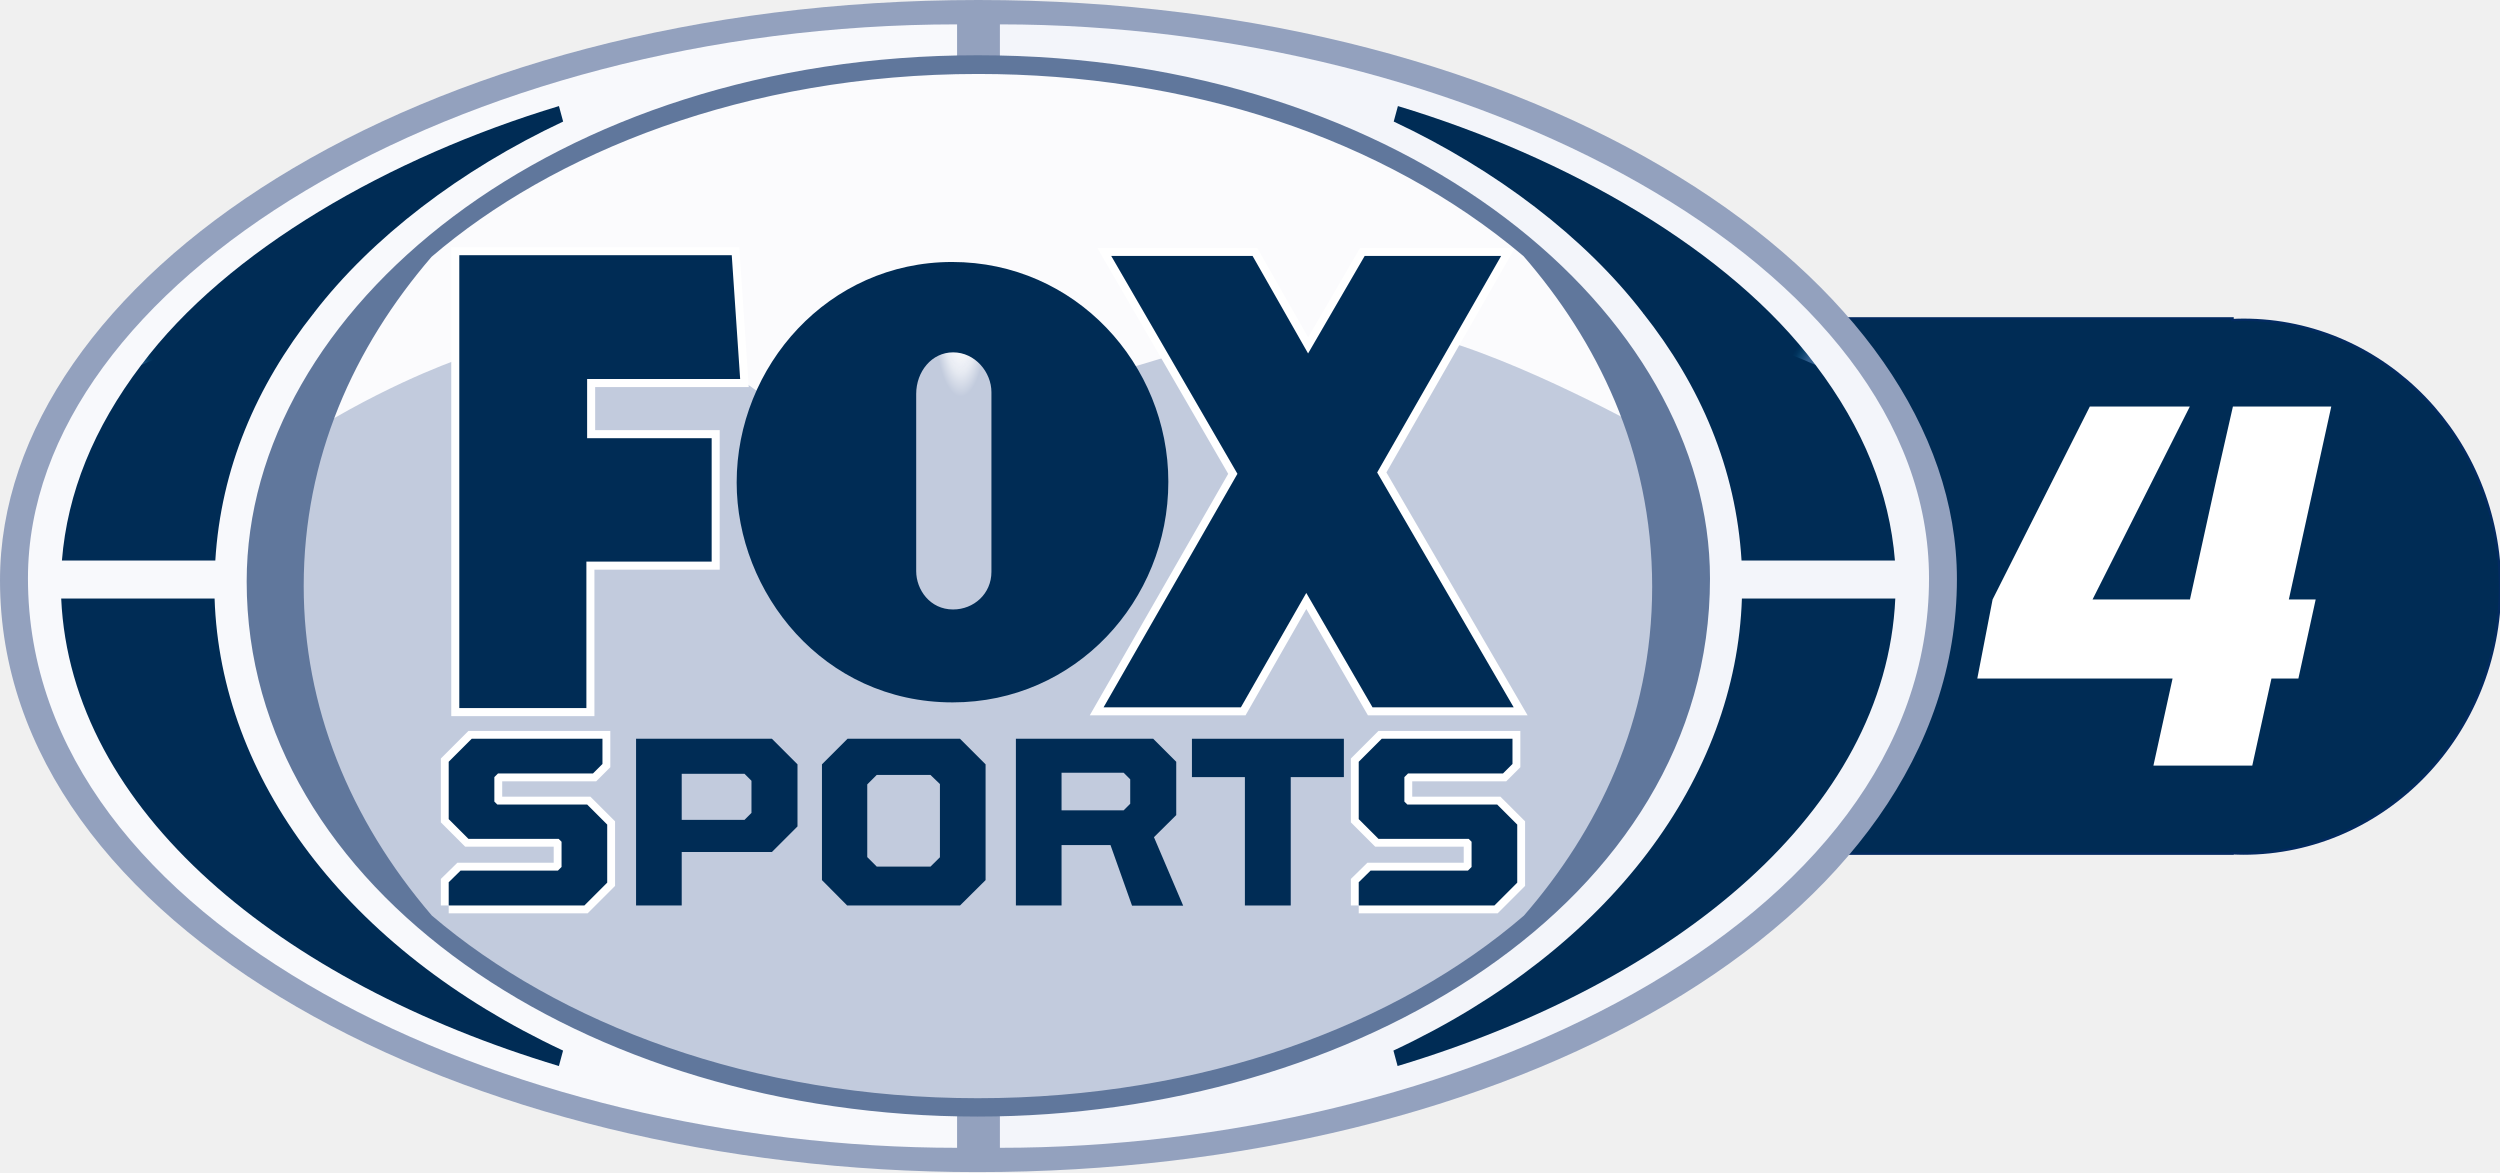
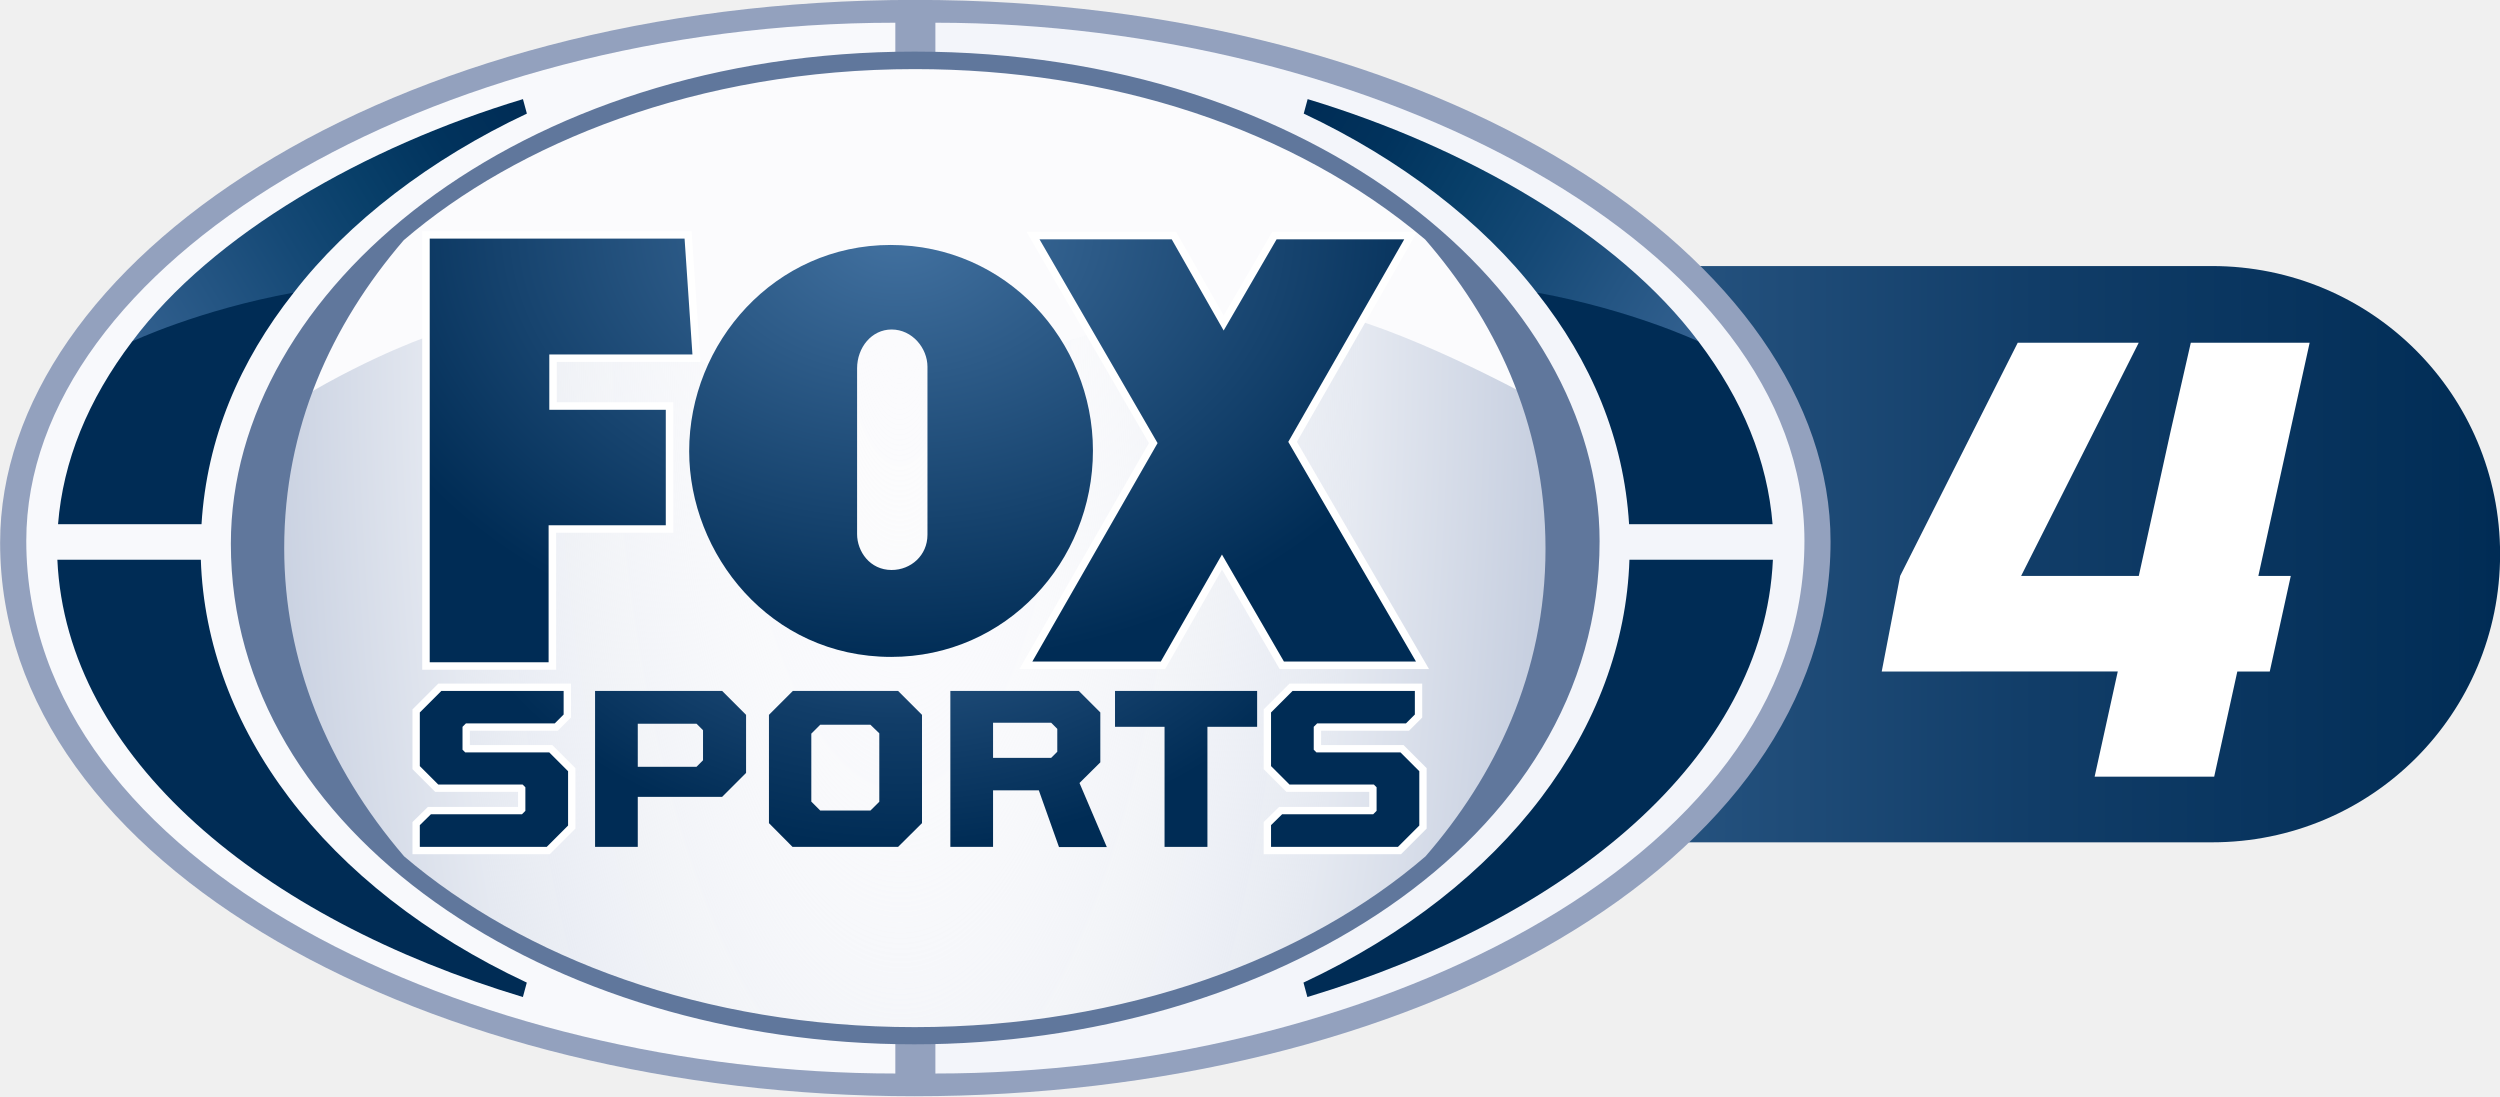
- <svg xmlns="http://www.w3.org/2000/svg" version="1.1" id="svg9180" x="0px" y="0px" width="1276.243px" height="598.352px" viewBox="0 0 1276.243 598.352" enable-background="new 0 0 1276.243 598.352" xml:space="preserve">
-   <path id="path3118" fill="#002C55" stroke="#032A61" stroke-width="1.218" d="M605.492,162.531v0.844  c-1.579-0.059-3.156-0.125-4.75-0.125c-72.386,0-131.094,61.006-131.094,136.25s58.708,136.25,131.094,136.25  c1.596,0,3.17-0.066,4.75-0.125v0.188h258.469h17.25h258.5v-0.219c1.82,0.078,3.632,0.156,5.47,0.156  c72.387,0,131.063-61.007,131.063-136.25s-58.677-136.25-131.063-136.25c-1.838,0-3.648,0.079-5.47,0.156v-0.875h-258.5h-17.25  H605.492z" />
-   <g id="layer1" transform="translate(2019.544,-1694.487)">
-     <g id="g10283" transform="matrix(0.1864481,0,0,0.1864481,-1643.004,1865.343)">
-       <path id="path10049" fill="#93A1BE" d="M656.136,2292.842c-1404.359,0-2675.679-668.218-2675.679-1620.103    c0-817.87,1126.953-1589.116,2678.675-1589.116c1543.708,0,2679.382,762.876,2679.382,1585.704    C3338.514,1613.96,2104.45,2292.842,656.136,2292.842L656.136,2292.842z" />
-       <path id="path10043" fill="#F3F5FA" d="M718.203,2226.333c1230.822,0,2543.935-604.8,2543.935-1559.131    c0-863.365-1268.016-1516.844-2543.935-1516.844V498.3v1638.636V2226.333z" />
-       <path id="path10041" fill="#F8F9FC" d="M600.941,2226.333c-1230.822,0-2543.935-604.8-2543.935-1559.131    c0-808.73,1178.728-1516.844,2543.935-1516.844V498.3v1638.636V2226.333z" />
-       <path id="path10137" fill="#FBFBFD" d="M2611.88,688.565c0,792.64-874.647,1435.204-1953.581,1435.204    s-1953.581-642.564-1953.581-1435.204S-420.635-746.638,658.299-746.638S2611.88-104.075,2611.88,688.565z" />
-       <radialGradient id="path10271_1_" cx="29432.969" cy="111066.492" r="1935.011" gradientTransform="matrix(2.050929e-004 0.1 -0.0355 8.044064e-005 4547.683 -2976.258)" gradientUnits="userSpaceOnUse">
-         <stop offset="0" style="stop-color:#FFFFFF;stop-opacity:0" />
-         <stop offset="0.682" style="stop-color:#E5E9F1" />
-         <stop offset="1" style="stop-color:#C2CBDD" />
-       </radialGradient>
-       <path id="path10271" fill="url(#path10271_1_)" d="M653.947,2111.491l-373.146-20.731l-416.493-88.57l-393.871-169.608    l-314.724-207.309l-254.417-339.221L-1294.7,620.797l147.939-367.492c227.191-136.678,403.299-193.17,403.299-193.17    l622.849-29.211l233.686,165.842L437.22-25.611l290.222,15.077l282.685,120.612l226.149-67.844l418.379,56.536l226.144-97.998    c255.082,62.769,619.083,266.668,619.083,266.668l74.444,604.006l-128.151,410.836l-184.687,239.338L2095.64,1664.85    l-344.867,209.184l-373.151,156.419l-491.874,71.621L653.947,2111.491z" />
-       <path id="path10126" fill="#FFFFFF" stroke="#FFFFFF" stroke-width="43.8" d="M1377.999,1020.364h-376l366.572-639.431    l-345.569-596.571h387L1562,51.362l155-267.001h373.628l-339.467,592.91l373.842,643.093h-386.523l-181.424-313.268    L1377.999,1020.364z" />
-       <path id="path9243" fill="#FFFFFF" stroke="#FFFFFF" stroke-width="44" d="M-761.998,1022.365V-217.639H-16L6.999,121.362    h-419.002v162h341.002v338.001h-343.003v401.002H-761.998L-761.998,1022.365z" />
-       <radialGradient id="path9241_1_" cx="48668.426" cy="81690.945" r="1443.505" gradientTransform="matrix(-1.864481e-004 0.0308 -0.0412 -2.610273e-004 3982.954 -1726.857)" gradientUnits="userSpaceOnUse">
-         <stop offset="0" style="stop-color:#4372A1" />
-         <stop offset="1" style="stop-color:#002C55" />
-       </radialGradient>
-       <path id="path9241" fill="url(#path9241_1_)" d="M-761.998,1022.365V-217.639H-16L6.999,121.362h-419.002v162h341.002v338.001    h-343.003v401.002H-761.998L-761.998,1022.365z" />
-       <radialGradient id="path10013_1_" cx="48668.238" cy="81690.992" r="1443.498" gradientTransform="matrix(-1.864481e-004 0.0308 -0.0412 -2.610273e-004 3982.954 -1726.857)" gradientUnits="userSpaceOnUse">
-         <stop offset="0" style="stop-color:#4372A1" />
-         <stop offset="1" style="stop-color:#002C55" />
-       </radialGradient>
-       <path id="path10013" fill="url(#path10013_1_)" d="M587.312-199.063c-339.425,0-589.846,285.647-589.846,603.658    c0,300.229,235.451,602.188,591.407,602.188c335.56,0,590.501-277.536,590.501-603.969    C1179.374,81.259,925.292-199.063,587.312-199.063z M589.999,48.374C650.574,48.374,695,103.027,695,157.376v492    c0,60.145-48.386,103-105.001,103C526.555,752.376,489,698.03,489,647.375v-485C489,100.804,531.693,48.374,589.999,48.374z" />
-       <radialGradient id="path10017_1_" cx="48668.125" cy="81690.945" r="1443.508" gradientTransform="matrix(-1.864481e-004 0.0308 -0.0412 -2.610273e-004 3982.954 -1726.857)" gradientUnits="userSpaceOnUse">
-         <stop offset="0" style="stop-color:#4372A1" />
-         <stop offset="1" style="stop-color:#002C55" />
-       </radialGradient>
-       <path id="path10017" fill="url(#path10017_1_)" d="M1377.999,1020.364h-376l366.572-639.431l-345.569-596.571h387L1562,51.362    l155-267.001h373.628l-339.467,592.91l373.842,643.093h-386.523l-181.424-313.268L1377.999,1020.364z" />
-       <path id="path10045" fill="#002C55" d="M-1851.999,722.359h419.997c15.86,488.543,356.416,957.869,954.145,1237.783    l-11.423,42.279C-1253.233,1772.401-1825.616,1303.379-1851.999,722.359z" />
-       <path id="path10047" fill="#002C55" d="M3169.812,722.359H2749.81c-15.86,488.543-356.417,957.869-954.145,1237.783l11.429,42.279    C2571.042,1772.401,3143.425,1303.379,3169.812,722.359z" />
-       <linearGradient id="path10053_1_" gradientUnits="userSpaceOnUse" x1="-197736.625" y1="12060.787" x2="-196587.031" y2="11355.958" gradientTransform="matrix(0.0348 0 0 0.0348 5246.839 -323.2126)">
-         <stop offset="0" style="stop-color:#32608F" />
-         <stop offset="0.2" style="stop-color:#245583" />
-         <stop offset="0.4" style="stop-color:#154976" />
-         <stop offset="0.603" style="stop-color:#083F69" />
-         <stop offset="0.8" style="stop-color:#01335D" />
-         <stop offset="1" style="stop-color:#002C55" />
-       </linearGradient>
-       <path id="path10053" fill="url(#path10053_1_)" d="M-1489.999,152.361l-143-68.999    c235.226-314.753,680.621-569.445,1143.855-709.318l11.492,42.394c-281.763,132.386-523.458,317.67-682.349,523.924    L-1489.999,152.361z" />
-       <path id="path10051" fill="#002C55" d="M-1850.003,618.364h420.002c15.331-251.185,110.972-476.994,269.999-678.002    c-277.175,50.442-472.998,143-472.998,143C-1763.434,255.66-1835.17,433.593-1850.003,618.364z" />
-       <linearGradient id="path10063_1_" gradientUnits="userSpaceOnUse" x1="-66737.945" y1="11688.522" x2="-67874.242" y2="11002.534" gradientTransform="matrix(0.0348 0 0 0.0348 5246.839 -323.2126)">
-         <stop offset="0" style="stop-color:#32608F" />
-         <stop offset="0.2" style="stop-color:#245583" />
-         <stop offset="0.4" style="stop-color:#154976" />
-         <stop offset="0.603" style="stop-color:#083F69" />
-         <stop offset="0.8" style="stop-color:#01335D" />
-         <stop offset="1" style="stop-color:#002C55" />
-       </linearGradient>
-       <path id="path10063" fill="url(#path10063_1_)" d="M2808.823,152.361l143-68.999    c-235.226-314.753-680.626-569.445-1143.861-709.318l-11.492,42.394c281.763,132.386,523.463,317.67,682.349,523.924    L2808.823,152.361z" />
-       <path id="path10061" fill="#002C55" d="M3168.823,618.364H2748.82c-15.331-251.185-110.966-476.994-269.999-678.002    c277.175,50.442,473.003,143,473.003,143C3082.259,255.66,3153.994,433.593,3168.823,618.364z" />
-       <path id="path10128" fill="#FFFFFF" stroke="#FFFFFF" stroke-width="43" d="M-790.999,1562.861v-63.628l32.5-31.887h266.553    l9.946-9.983v-69.002l-7.998-7.993h-247l-54.001-54.006v-157.006l62.999-62.994h357.998v68.996l-26,26h-260l-9.999,10.004v67.001    l7.998,7.993h246l55.001,55.006v158.996l-62.502,62.502H-790.999L-790.999,1562.861z" />
-       <path id="path10130" fill="#FFFFFF" stroke="#FFFFFF" stroke-width="43" d="M1700.658,1562.861v-63.628l32.5-31.887h266.558    l9.941-9.983v-69.002l-7.998-7.993h-247l-54.001-54.006v-157.006l62.999-62.994h358.003v68.996l-26,26h-260l-10.004,10.004v67.001    l8.003,7.993h246l55.001,55.006v158.996l-62.502,62.502H1700.658L1700.658,1562.861z" />
-       <radialGradient id="path10019_1_" cx="184246.312" cy="25455.9" r="1462.829" gradientTransform="matrix(-0.0336 1.266718e-004 -9.789336e-005 -0.026 6815.381 1109.316)" gradientUnits="userSpaceOnUse">
-         <stop offset="0" style="stop-color:#4372A1" />
-         <stop offset="0.746" style="stop-color:#113D68" />
-         <stop offset="1" style="stop-color:#002C55" />
-       </radialGradient>
-       <path id="path10019" fill="url(#path10019_1_)" d="M-790.999,1562.861v-63.628l32.5-31.887h266.553l9.946-9.983v-69.002    l-7.998-7.993h-247l-54.001-54.006v-157.006l62.999-62.994h357.998v68.996l-26,26h-260l-9.999,10.004v67.001l7.998,7.993h246    l55.001,55.006v158.996l-62.502,62.502H-790.999L-790.999,1562.861z" />
-       <radialGradient id="path10021_1_" cx="184246.188" cy="25455.67" r="1462.827" gradientTransform="matrix(-0.0336 1.266718e-004 -9.789336e-005 -0.026 6815.381 1109.316)" gradientUnits="userSpaceOnUse">
-         <stop offset="0" style="stop-color:#4372A1" />
-         <stop offset="0.746" style="stop-color:#113D68" />
-         <stop offset="1" style="stop-color:#002C55" />
-       </radialGradient>
-       <path id="path10021" fill="url(#path10021_1_)" d="M-278.001,1106.378v456.504h124.998v-146.499h247L164,1346.376v-170.001    l-70.002-69.997H-278.001L-278.001,1106.378z M-153.003,1202.375H18.999l19.002,19.003v87.994l-19.002,19.002h-172.002V1202.375    L-153.003,1202.375z" />
-       <radialGradient id="path10025_1_" cx="184246.312" cy="25455.414" r="1462.815" gradientTransform="matrix(-0.0336 1.266718e-004 -9.789336e-005 -0.026 6815.381 1109.316)" gradientUnits="userSpaceOnUse">
-         <stop offset="0" style="stop-color:#4372A1" />
-         <stop offset="0.658" style="stop-color:#113D68" />
-         <stop offset="1" style="stop-color:#002C55" />
-       </radialGradient>
-       <path id="path10025" fill="url(#path10025_1_)" d="M300.998,1106.378l-69.997,69.997v316.997l68.996,69.51h308.999l70.002-69.51    v-316.997l-70.002-69.997H300.998z M380.999,1205.371H528l26,25.005v200.442l-25.812,25.56h-147.19l-26-26v-199.007    L380.999,1205.371z" />
-       <radialGradient id="path10029_1_" cx="184246.438" cy="25455.734" r="1462.82" gradientTransform="matrix(-0.0336 1.266718e-004 -9.789336e-005 -0.026 6815.381 1109.316)" gradientUnits="userSpaceOnUse">
-         <stop offset="0" style="stop-color:#4372A1" />
-         <stop offset="0.746" style="stop-color:#113D68" />
-         <stop offset="1" style="stop-color:#002C55" />
-       </radialGradient>
-       <path id="path10029" fill="url(#path10029_1_)" d="M762.001,1106.378v456.504h124.998V1397.38h134.002l58.998,165.994h139.999    l-79.996-187.531l60.998-60.464v-146.001l-62.999-62.999H762.001L762.001,1106.378z M886.999,1199.379H1057l18.002,17.997v67.001    L1057,1302.374H886.999V1199.379z" />
-       <radialGradient id="path10033_1_" cx="184246.312" cy="25456.027" r="1462.83" gradientTransform="matrix(-0.0336 1.266718e-004 -9.789336e-005 -0.026 6815.381 1109.316)" gradientUnits="userSpaceOnUse">
-         <stop offset="0" style="stop-color:#4372A1" />
-         <stop offset="0.746" style="stop-color:#113D68" />
-         <stop offset="1" style="stop-color:#002C55" />
-       </radialGradient>
-       <path id="path10033" fill="url(#path10033_1_)" d="M1388.998,1562.861v-351.498h-145.001v-105.001h416.001v105.001h-145.499    v351.498H1388.998z" />
-       <radialGradient id="path10035_1_" cx="184246.688" cy="25456.541" r="1462.844" gradientTransform="matrix(-0.0336 1.266718e-004 -9.789336e-005 -0.026 6815.381 1109.316)" gradientUnits="userSpaceOnUse">
-         <stop offset="0" style="stop-color:#4372A1" />
-         <stop offset="0.746" style="stop-color:#113D68" />
-         <stop offset="1" style="stop-color:#002C55" />
-       </radialGradient>
-       <path id="path10035" fill="url(#path10035_1_)" d="M1700.658,1562.861v-63.628l32.5-31.887h266.558l9.941-9.983v-69.002    l-7.998-7.993h-247l-54.001-54.006v-157.006l62.999-62.994h358.003v68.996l-26,26h-260l-10.004,10.004v67.001l8.003,7.993h246    l55.001,55.006v158.996l-62.502,62.502H1700.658L1700.658,1562.861z" />
-       <path id="path10039" fill="#60779C" d="M657.466-765.062c-1159.422,0-2001.621,696.227-2001.621,1440.75    c0,845.774,930.47,1465.124,2000.621,1465.124c1029.17,0,2005.973-583.781,2005.973-1472.905    C2662.439-56.674,1834.089-765.062,657.466-765.062z M658.064-713.845c570.927,0,1109.03,173.127,1493.871,498.846    c197.923,228.05,352.19,530.607,352.19,905.282c0,366.871-150.38,669.218-351.247,900.38    c-345.051,297.324-876.559,499.867-1495.411,499.867c-619.004,0-1148.873-205.329-1494.594-500.056    c-226.369-263.955-350.875-573.588-350.875-902.066c0-350.723,136.883-653.547,349.969-901.501    C-508.932-495.699,20.806-713.845,658.064-713.845z" />
+ <svg xmlns="http://www.w3.org/2000/svg" xmlns:xlink="http://www.w3.org/1999/xlink" width="242.15mm" height="106.19mm" version="1.1" viewBox="0 0 858.012 376.274">
+   <defs>
+     <linearGradient id="ba">
+       <stop stop-color="#4372a1" offset="0" />
+       <stop stop-color="#113d68" offset=".658" />
+       <stop stop-color="#002c55" offset="1" />
+     </linearGradient>
+     <linearGradient id="bk">
+       <stop stop-color="#4372a1" offset="0" />
+       <stop stop-color="#113d68" offset=".746" />
+       <stop stop-color="#002c55" offset="1" />
+     </linearGradient>
+     <linearGradient id="bl">
+       <stop stop-color="#4372a1" offset="0" />
+       <stop stop-color="#002c55" offset="1" />
+     </linearGradient>
+     <linearGradient id="bb">
+       <stop stop-color="#32608f" offset="0" />
+       <stop stop-color="#245583" offset=".2" />
+       <stop stop-color="#154976" offset=".4" />
+       <stop stop-color="#083f69" offset=".603" />
+       <stop stop-color="#01335d" offset=".8" />
+       <stop stop-color="#002c55" offset="1" />
+     </linearGradient>
+     <style>.cls-1{fill:url(#d);}.cls-2{fill:url(#f);}.cls-3{fill:url(#i);}.cls-4{fill:none;}.cls-5{opacity:0;}.cls-6{fill:#fff;}.cls-7{opacity:0.5;}.cls-8{clip-path:url(#az);}.cls-9{fill:#103357;}.cls-10{opacity:0.8;}.cls-11{clip-path:url(#ao);}.cls-12{clip-path:url(#ag);}.cls-13{fill:url(#n);}.cls-14{opacity:0.25;}.cls-15{clip-path:url(#af);}.cls-16{opacity:0.11;}.cls-17{clip-path:url(#ae);}.cls-18{clip-path:url(#ad);}.cls-19{mask:url(#v);}.cls-20{fill:url(#e);}.cls-21{clip-path:url(#ac);}.cls-22{clip-path:url(#ab);}.cls-23{mask:url(#u);}.cls-24{fill:url(#m);}.cls-25{opacity:0.7;}.cls-26{clip-path:url(#aa);}.cls-27{clip-path:url(#ay);}.cls-28{mask:url(#t);}.cls-29{fill:url(#z);}.cls-30{clip-path:url(#ax);}.cls-31{fill:url(#h);}.cls-32{clip-path:url(#aw);}.cls-33{clip-path:url(#av);}.cls-34{fill:url(#g);}.cls-35{clip-path:url(#au);}.cls-36{fill:url(#y);}.cls-37{clip-path:url(#at);}.cls-38{clip-path:url(#as);}.cls-39{fill:url(#x);}.cls-40{clip-path:url(#ar);}.cls-41{fill:url(#c);}.cls-42{fill:#e2ebf4;}.cls-43{clip-path:url(#aq);}.cls-44{fill:url(#l);}.cls-45{clip-path:url(#ap);}.cls-46{fill:url(#k);}.cls-47{clip-path:url(#an);}.cls-48{fill:url(#a);}.cls-49{clip-path:url(#am);}.cls-50{fill:url(#s);}.cls-51{clip-path:url(#al);}.cls-52{fill:url(#r);}.cls-53{clip-path:url(#ak);}.cls-54{fill:url(#q);}.cls-55{clip-path:url(#aj);}.cls-56{fill:url(#p);}.cls-57{clip-path:url(#ai);}.cls-58{fill:url(#o);}.cls-59{opacity:0.45;}.cls-60{clip-path:url(#ah);}.cls-61{fill:url(#bg);}.cls-62{fill:url(#w);}.cls-63{fill:url(#bf);}</style>
+     <radialGradient id="d" cx="-88.79" cy="681.97" r=".27" gradientTransform="matrix(44.73 0 0 -44.73 4358.1 30802)" gradientUnits="userSpaceOnUse">
+       <stop stop-color="#fff" offset="0" />
+       <stop stop-color="#fff" offset=".6" />
+       <stop stop-color="#fbfbfb" offset=".66" />
+       <stop stop-color="#efefef" offset=".72" />
+       <stop stop-color="#dbdbdb" offset=".79" />
+       <stop stop-color="#bfbfbf" offset=".85" />
+       <stop stop-color="#9b9b9b" offset=".91" />
+       <stop stop-color="#6f6f6f" offset=".97" />
+       <stop stop-color="#575757" offset="1" />
+     </radialGradient>
+     <radialGradient id="f" cx="-90.16" cy="681.98" r=".27" gradientTransform="matrix(44.73 0 0 -44.73 4442.1 30803)" xlink:href="#d" />
+     <linearGradient id="i" x1="-89.92" x2="-89.65" y1="681.71" y2="681.71" gradientTransform="matrix(0 -80.7 -80.7 0 55414 -6953.2)" gradientUnits="userSpaceOnUse">
+       <stop stop-color="#fff" offset="0" />
+       <stop stop-color="#fff" offset=".5" />
+       <stop stop-color="#fbfbfb" offset=".58" />
+       <stop stop-color="#efefef" offset=".65" />
+       <stop stop-color="#dbdbdb" offset=".73" />
+       <stop stop-color="#bfbfbf" offset=".81" />
+       <stop stop-color="#9b9b9b" offset=".89" />
+       <stop stop-color="#6f6f6f" offset=".96" />
+       <stop stop-color="#575757" offset="1" />
+     </linearGradient>
+     <clipPath id="az" transform="translate(-372.1 -284.92)">
+       <rect class="cls-4" x="415.08" y="309.7" width="2.56" height="1.34" fill="none" />
+     </clipPath>
+     <clipPath id="ao" transform="translate(-372.1 -284.92)">
+       <rect class="cls-4" x="382.23" y="288.24" width="31.68" height="24.06" fill="none" />
+     </clipPath>
+     <clipPath id="ag" transform="translate(-372.1 -284.92)">
+       <path class="cls-4" d="m398.07 288.24" fill="none" />
+     </clipPath>
+     <radialGradient id="n" cx="-89.74" cy="681.99" r=".27" gradientTransform="matrix(91.59 0 0 -91.59 8246 62482)" gradientUnits="userSpaceOnUse">
+       <stop stop-color="#fff" offset="0" />
+       <stop stop-color="#fff" offset=".33" />
+       <stop stop-color="#fafbfb" offset=".4" />
+       <stop stop-color="#ebeef1" offset=".48" />
+       <stop stop-color="#d3d9e0" offset=".58" />
+       <stop stop-color="#b1bdc8" offset=".68" />
+       <stop stop-color="#8697aa" offset=".78" />
+       <stop stop-color="#506a84" offset=".89" />
+       <stop stop-color="#133559" offset="1" />
+       <stop stop-color="#103357" offset="1" />
+     </radialGradient>
+     <clipPath id="af" transform="translate(-372.1 -284.92)">
+       <rect class="cls-4" x="375.33" y="286.65" width="45.51" height="27.25" fill="none" />
+     </clipPath>
+     <clipPath id="ae" transform="translate(-372.1 -284.92)">
+       <rect class="cls-4" x="375.76" y="287.08" width="21.81" height="26.38" fill="none" />
+     </clipPath>
+     <clipPath id="ad" transform="translate(-372.1 -284.92)">
+       <path class="cls-4" d="m397.58 312.73c-9.26-0.2-16.68-5.69-16.68-12.45s7.42-12.26 16.68-12.45v-0.73c-12.09 0.16-21.81 6-21.81 13.19s9.72 13 21.81 13.19v-0.74z" fill="none" />
+     </clipPath>
+     <mask id="v" x="3.66" y="2.16" width="21.81" height="26.38" maskUnits="userSpaceOnUse">
+       <g transform="translate(-372.1,-284.92)">
+         <rect class="cls-1" x="375.76" y="287.08" width="21.81" height="26.38" fill="url(#d)" />
+       </g>
+     </mask>
+     <radialGradient id="e" cx="-88.79" cy="681.97" r=".27" gradientTransform="matrix(44.73 0 0 -44.73 3986 30517)" gradientUnits="userSpaceOnUse">
+       <stop stop-color="#fff" offset="0" />
+       <stop stop-color="#fff" offset=".6" />
+       <stop stop-color="#fbfcfd" offset=".65" />
+       <stop stop-color="#eff5f9" offset=".7" />
+       <stop stop-color="#dbe8f1" offset=".75" />
+       <stop stop-color="#bfd7e6" offset=".8" />
+       <stop stop-color="#9bc0d7" offset=".85" />
+       <stop stop-color="#6ea4c6" offset=".9" />
+       <stop stop-color="#3b84b1" offset=".95" />
+       <stop stop-color="#005f9a" offset="1" />
+     </radialGradient>
+     <clipPath id="ac" transform="translate(-372.1 -284.92)">
+       <rect class="cls-4" x="398.59" y="287.08" width="21.82" height="26.38" fill="none" />
+     </clipPath>
+     <clipPath id="ab" transform="translate(-372.1 -284.92)">
+       <path class="cls-4" d="m398.59 287.08v0.73c9.26 0.2 16.68 5.69 16.68 12.45s-7.42 12.26-16.68 12.45v0.74c12.09-0.16 21.82-6 21.82-13.19s-9.72-13-21.82-13.19" fill="none" />
+     </clipPath>
+     <mask id="u" x="26.49" y="2.16" width="21.82" height="26.38" maskUnits="userSpaceOnUse">
+       <g transform="translate(-372.1,-284.92)">
+         <rect class="cls-2" x="398.59" y="287.08" width="21.82" height="26.38" fill="url(#f)" />
+       </g>
+     </mask>
+     <radialGradient id="m" cx="-90.16" cy="681.98" r=".27" gradientTransform="matrix(44.73 0 0 -44.73 4070 30518)" xlink:href="#e" />
+     <clipPath id="aa" transform="translate(-372.1 -284.92)">
+       <rect class="cls-4" x="382.97" y="288.24" width="30.21" height="8.06" fill="none" />
+     </clipPath>
+     <clipPath id="ay" transform="translate(-372.1 -284.92)">
+       <path class="cls-4" d="m413.18 296.3" fill="none" />
+     </clipPath>
+     <mask id="t" x="10.87" y="3.32" width="30.21" height="8.06" maskUnits="userSpaceOnUse">
+       <g transform="translate(-372.1,-284.92)">
+         <rect class="cls-3" x="382.97" y="288.24" width="30.21" height="8.06" fill="url(#i)" />
+       </g>
+     </mask>
+     <linearGradient id="z" x1="-89.92" x2="-89.65" y1="681.71" y2="681.71" gradientTransform="matrix(0 -80.7 -80.7 0 55042 -7238.1)" gradientUnits="userSpaceOnUse">
+       <stop stop-color="#fff" offset="0" />
+       <stop stop-color="#fff" offset=".5" />
+       <stop stop-color="#fbfcfd" offset=".56" />
+       <stop stop-color="#eff5f9" offset=".62" />
+       <stop stop-color="#dbe8f1" offset=".69" />
+       <stop stop-color="#bfd7e6" offset=".75" />
+       <stop stop-color="#9bc0d7" offset=".81" />
+       <stop stop-color="#6ea4c6" offset=".88" />
+       <stop stop-color="#3b84b1" offset=".94" />
+       <stop stop-color="#005f9a" offset="1" />
+     </linearGradient>
+     <clipPath id="ax" transform="translate(-372.1 -284.92)">
+       <path class="cls-4" d="m378.42 295.08a17.2 17.2 0 0 1 4.06 -1.23 16 16 0 0 1 5.85 -4.49l-0.1-0.36c-4.33 1.31-7.8 3.46-9.81 6.08" fill="none" />
+     </clipPath>
+     <linearGradient id="h" x1="-89.24" x2="-88.97" y1="681.67" y2="681.67" gradientTransform="matrix(126.11 -.01 -.01 -126.11 11625 86257)" gradientUnits="userSpaceOnUse">
+       <stop stop-color="#6cb6e4" offset="0" />
+       <stop stop-color="#103357" offset=".7" />
+       <stop stop-color="#103357" offset="1" />
+     </linearGradient>
+     <clipPath id="aw" transform="translate(-372.1 -284.92)">
+       <path class="cls-4" d="m388.1 288.77a18.33 18.33 0 0 0 -10.1 6.49 17.71 17.71 0 0 1 4.74 -1.46 16.93 16.93 0 0 1 5.62 -4.19c0.88-0.47 0.89-0.92 0.26-0.92" fill="none" />
+     </clipPath>
+     <clipPath id="av" transform="translate(-372.1 -284.92)">
+       <path class="cls-4" d="m380.14 300.56h-3.6c0.18 4.79 4.88 8.92 11.69 11l0.1-0.36c-4.83-2.26-8-6.17-8.18-10.62" fill="none" />
+     </clipPath>
+     <linearGradient id="g" x1="-89.22" x2="-88.95" y1="681.77" y2="681.77" gradientTransform="matrix(75.22 -.01 -.01 -75.22 7104.2 51585)" gradientUnits="userSpaceOnUse">
+       <stop stop-color="#2c7ab9" offset="0" />
+       <stop stop-color="#0d548b" offset="1" />
+     </linearGradient>
+     <clipPath id="au" transform="translate(-372.1 -284.92)">
+       <path class="cls-4" d="m407.82 289.35a16.08 16.08 0 0 1 5.88 4.51 17.23 17.23 0 0 1 4.07 1.24c-2-2.63-5.5-4.79-9.85-6.11z" fill="none" />
+     </clipPath>
+     <linearGradient id="y" x1="-89.57" x2="-89.3" y1="682.16" y2="682.16" gradientTransform="matrix(0 -126.52 -126.52 0 86723 -11018)" xlink:href="#h" />
+     <clipPath id="at" transform="translate(-372.1 -284.92)">
+       <path class="cls-4" d="m407.74 289.6a16.93 16.93 0 0 1 5.62 4.19 17.71 17.71 0 0 1 4.74 1.46 18.33 18.33 0 0 0 -10.1 -6.48" fill="none" />
+     </clipPath>
+     <clipPath id="as" transform="translate(-372.1 -284.92)">
+       <path class="cls-4" d="m416 300.56c-0.14 4.46-3.37 8.36-8.2 10.63l0.1 0.36c6.82-2.06 11.53-6.2 11.71-11h-3.61z" fill="none" />
+     </clipPath>
+     <linearGradient id="x" x1="-89.76" x2="-89.49" y1="681.96" y2="681.96" gradientTransform="matrix(0 -78.37 -78.37 0 53857 -6732.1)" xlink:href="#g" />
+     <clipPath id="ar" transform="translate(-372.1 -284.92)">
+       <polygon class="cls-4" points="388.78 295.45 392.4 295.45 392.2 292.52 385.74 292.52 385.74 292.52 385.74 303.26 388.76 303.26 388.76 299.79 391.73 299.79 391.73 296.86 388.78 296.86" fill="none" />
+     </clipPath>
+     <radialGradient id="c" cx="-89.56" cy="682.26" r=".27" gradientTransform="matrix(0 91.16 91.16 0 -62172 8165.9)" gradientUnits="userSpaceOnUse">
+       <stop stop-color="#6cb6e4" offset="0" />
+       <stop stop-color="#103357" offset=".65" />
+       <stop stop-color="#103357" offset="1" />
+     </radialGradient>
+     <clipPath id="aq" transform="translate(-372.1 -284.92)">
+       <polygon class="cls-4" points="405.82 300.53 407.39 303.24 410.74 303.24 407.5 297.67 410.44 292.53 407.2 292.53 407.2 292.53 405.86 294.85 404.54 292.53 401.19 292.53 404.19 297.7 401.01 303.25 404.27 303.25" fill="none" />
+     </clipPath>
+     <radialGradient id="l" cx="-89.56" cy="682.26" r=".27" gradientTransform="matrix(0 91.16 91.16 0 -62172 8165.8)" xlink:href="#c" />
+     <clipPath id="ap" transform="translate(-372.1 -284.92)">
+       <path class="cls-4" d="m396.58 300v-4.27a0.91 0.91 0 0 1 0.87 -0.93 1 1 0 0 1 0.91 0.93v4.27" fill="none" />
+     </clipPath>
+     <radialGradient id="k" cx="-89.56" cy="682.26" r=".27" gradientTransform="matrix(0 91.16 91.16 0 -62171 8165.5)" xlink:href="#c" />
+     <clipPath id="an" transform="translate(-372.1 -284.92)">
+       <polygon class="cls-4" points="388.08 306.96 385.77 306.96 385.49 307.24 385.49 307.8 388.71 307.8 389.26 307.25 389.26 305.94 388.78 305.46 386.64 305.46 386.58 305.4 386.58 304.89 386.67 304.8 388.92 304.8 389.14 304.57 389.14 303.97 386.03 303.97 386.03 303.97 385.49 304.52 385.49 305.81 385.96 306.29 388.11 306.29 388.17 306.35 388.17 306.88" fill="none" />
+     </clipPath>
+     <radialGradient id="a" cx="-89.57" cy="682.21" r=".27" gradientTransform="matrix(0 106.58 106.58 0 -72686 9545.3)" gradientUnits="userSpaceOnUse">
+       <stop stop-color="#6cb6e4" offset="0" />
+       <stop stop-color="#103357" offset=".84" />
+       <stop stop-color="#103357" offset="1" />
+     </radialGradient>
+     <clipPath id="am" transform="translate(-372.1 -284.92)">
+       <path class="cls-4" d="m391 304.81h1.49l0.16 0.16v0.69l-0.16 0.16h-1.49v-1zm-1.09-0.84v3.83h1.09v-1.21h2.13l0.61-0.61v-1.4l-0.61-0.61h-3.23z" fill="none" />
+     </clipPath>
+     <radialGradient id="s" cx="-89.57" cy="682.21" r=".27" gradientTransform="matrix(0 107.99 107.99 0 -73649 9672.2)" xlink:href="#a" />
+     <clipPath id="al" transform="translate(-372.1 -284.92)">
+       <path class="cls-4" d="m395.47 306.72v-1.66l0.22-0.22h1.31l0.22 0.22v1.66l-0.22 0.22h-1.27zm-0.47-2.72l-0.61 0.61v2.61l0.61 0.58h2.68l0.61-0.61v-2.61l-0.61-0.61h-2.68z" fill="none" />
+     </clipPath>
+     <radialGradient id="r" cx="-89.57" cy="682.22" r=".27" gradientTransform="matrix(0 108.51 108.51 0 -74004 9718.6)" xlink:href="#a" />
+     <clipPath id="ak" transform="translate(-372.1 -284.92)">
+       <path class="cls-4" d="m400.08 304.78h1.47l0.16 0.16v0.58l-0.16 0.15h-1.47zm-1.08-0.78v3.83h1.09v-1.37h1.16l0.51 1.37h1.24l-0.69-1.56 0.52-0.52v-1.19l-0.55-0.55h-3.28z" fill="none" />
+     </clipPath>
+     <radialGradient id="q" cx="-89.57" cy="682.21" r=".27" gradientTransform="matrix(0 107.97 107.97 0 -73631 9669.6)" xlink:href="#a" />
+     <clipPath id="aj" transform="translate(-372.1 -284.92)">
+       <polygon class="cls-4" points="406.81 303.97 403.19 303.97 403.19 303.97 403.19 304.89 404.45 304.89 404.45 307.8 405.54 307.8 405.54 304.89 406.81 304.89" fill="none" />
+     </clipPath>
+     <radialGradient id="p" cx="-89.57" cy="682.22" r=".27" gradientTransform="matrix(0 106.66 106.66 0 -72738 9551.6)" xlink:href="#a" />
+     <clipPath id="ai" transform="translate(-372.1 -284.92)">
+       <polygon class="cls-4" points="409.77 306.96 407.46 306.96 407.18 307.24 407.18 307.8 410.4 307.8 410.95 307.25 410.95 305.94 410.47 305.46 408.33 305.46 408.27 305.4 408.27 304.89 408.36 304.8 410.61 304.8 410.83 304.57 410.83 303.97 407.72 303.97 407.72 303.97 407.18 304.52 407.18 305.81 407.65 306.29 409.8 306.29 409.86 306.35 409.86 306.88" fill="none" />
+     </clipPath>
+     <radialGradient id="o" cx="-89.56" cy="682.22" r=".27" gradientTransform="matrix(0 105.02 105.02 0 -71623 9404.6)" xlink:href="#a" />
+     <clipPath id="ah" transform="translate(-372.1 -284.92)">
+       <rect class="cls-4" x="380.9" y="287.81" width="34.37" height="24.93" fill="none" />
+     </clipPath>
+     <radialGradient id="bg" cx="68.39" cy="6.18" r="16.41" xlink:href="#a" />
+     <linearGradient id="w" x1="64.75" x2="63.59" y1="6.44" y2="22.62" xlink:href="#a" />
+     <radialGradient id="bf" cx="66.84" cy="6.59" r="16.23" xlink:href="#a" />
+     <style>.cls-1{fill:url(#d);}.cls-2{fill:url(#f);}.cls-3{fill:url(#i);}.cls-4{fill:none;}.cls-5{opacity:0;}.cls-6{fill:#fff;}.cls-7{clip-path:url(#az);}.cls-8{fill:url(#z);}.cls-9{opacity:0.5;}.cls-10{clip-path:url(#ao);}.cls-11{fill:#103357;}.cls-12{opacity:0.8;}.cls-13{clip-path:url(#ag);}.cls-14{clip-path:url(#af);}.cls-15{fill:url(#n);}.cls-16{opacity:0.25;}.cls-17{clip-path:url(#ae);}.cls-18{opacity:0.11;}.cls-19{clip-path:url(#ad);}.cls-20{clip-path:url(#ac);}.cls-21{mask:url(#v);}.cls-22{fill:url(#e);}.cls-23{clip-path:url(#ab);}.cls-24{clip-path:url(#aa);}.cls-25{mask:url(#u);}.cls-26{fill:url(#m);}.cls-27{opacity:0.7;}.cls-28{clip-path:url(#ay);}.cls-29{clip-path:url(#ax);}.cls-30{mask:url(#t);}.cls-31{fill:url(#h);}.cls-32{clip-path:url(#aw);}.cls-33{fill:url(#g);}.cls-34{clip-path:url(#av);}.cls-35{clip-path:url(#au);}.cls-36{fill:url(#y);}.cls-37{clip-path:url(#at);}.cls-38{fill:url(#x);}.cls-39{clip-path:url(#as);}.cls-40{clip-path:url(#ar);}.cls-41{fill:url(#w);}.cls-42{clip-path:url(#aq);}.cls-43{fill:url(#c);}.cls-44{fill:#e2ebf4;}.cls-45{clip-path:url(#ap);}.cls-46{fill:url(#l);}.cls-47{clip-path:url(#an);}.cls-48{fill:url(#k);}.cls-49{clip-path:url(#am);}.cls-50{fill:url(#a);}.cls-51{clip-path:url(#al);}.cls-52{fill:url(#s);}.cls-53{clip-path:url(#ak);}.cls-54{fill:url(#r);}.cls-55{clip-path:url(#aj);}.cls-56{fill:url(#q);}.cls-57{clip-path:url(#ai);}.cls-58{fill:url(#p);}.cls-59{clip-path:url(#ah);}.cls-60{fill:url(#o);}.cls-61{opacity:0.45;}.cls-62{clip-path:url(#bc);}</style>
+     <clipPath id="bc" transform="translate(-372.9 -285.01)">
+       <rect class="cls-4" x="390.65" y="287.88" width="34.14" height="24.76" fill="none" />
+     </clipPath>
+     <style>.cls-1{fill:url(#d);}.cls-2{fill:url(#f);}.cls-3{fill:url(#i);}.cls-4{fill:none;}.cls-5{opacity:0;}.cls-6{fill:#fff;}.cls-7{clip-path:url(#az);}.cls-8{fill:url(#z);}.cls-9{opacity:0.5;}.cls-10{clip-path:url(#ao);}.cls-11{fill:#103357;}.cls-12{opacity:0.8;}.cls-13{clip-path:url(#ag);}.cls-14{clip-path:url(#af);}.cls-15{fill:url(#n);}.cls-16{opacity:0.25;}.cls-17{clip-path:url(#ae);}.cls-18{opacity:0.11;}.cls-19{clip-path:url(#ad);}.cls-20{clip-path:url(#ac);}.cls-21{mask:url(#v);}.cls-22{fill:url(#e);}.cls-23{clip-path:url(#ab);}.cls-24{clip-path:url(#aa);}.cls-25{mask:url(#u);}.cls-26{fill:url(#m);}.cls-27{opacity:0.7;}.cls-28{clip-path:url(#ay);}.cls-29{clip-path:url(#ax);}.cls-30{mask:url(#t);}.cls-31{fill:url(#h);}.cls-32{clip-path:url(#aw);}.cls-33{fill:url(#g);}.cls-34{clip-path:url(#av);}.cls-35{clip-path:url(#au);}.cls-36{fill:url(#y);}.cls-37{clip-path:url(#at);}.cls-38{fill:url(#x);}.cls-39{clip-path:url(#as);}.cls-40{clip-path:url(#ar);}.cls-41{fill:url(#w);}.cls-42{clip-path:url(#aq);}.cls-43{fill:url(#c);}.cls-44{fill:#e2ebf4;}.cls-45{clip-path:url(#ap);}.cls-46{fill:url(#l);}.cls-47{clip-path:url(#an);}.cls-48{fill:url(#k);}.cls-49{clip-path:url(#am);}.cls-50{fill:url(#a);}.cls-51{clip-path:url(#al);}.cls-52{fill:url(#s);}.cls-53{clip-path:url(#ak);}.cls-54{fill:url(#r);}.cls-55{clip-path:url(#aj);}.cls-56{fill:url(#q);}.cls-57{clip-path:url(#ai);}.cls-58{fill:url(#p);}.cls-59{clip-path:url(#ah);}.cls-60{fill:url(#o);}.cls-61{opacity:0.45;}.cls-62{clip-path:url(#bc);}</style>
+     <radialGradient id="be" cx="612.99" cy="-888.92" r="1935" gradientTransform="matrix(.0060104 2.8763 -1.0207 .002314 -298.03 -1785.4)" gradientUnits="userSpaceOnUse">
+       <stop stop-color="#fff" stop-opacity="0" offset="0" />
+       <stop stop-color="#e5e9f1" offset=".682" />
+       <stop stop-color="#c2cbdd" offset="1" />
+     </radialGradient>
+     <radialGradient id="j" cx="586.64" cy="-1173.2" r="1443.5" gradientTransform="matrix(-.0055236 .8865 -1.1853 -.0073853 -779.7 -776.97)" gradientUnits="userSpaceOnUse" xlink:href="#bl" />
+     <linearGradient id="bj" x1="-1632" x2="-482.45" y1="83.693" y2="-621.14" gradientUnits="userSpaceOnUse" xlink:href="#bb" />
+     <linearGradient id="bi" x1="2938.5" x2="1802.2" y1="64.735" y2="-621.25" gradientUnits="userSpaceOnUse" xlink:href="#bb" />
+     <radialGradient id="b" cx="725.13" cy="2490.1" r="1462.8" gradientTransform="matrix(-.96721 .0036439 -.002816 -.74747 1326.9 2330)" gradientUnits="userSpaceOnUse" xlink:href="#bk" />
+     <radialGradient id="bd" cx="725.13" cy="2490.1" r="1462.8" gradientTransform="matrix(-.96721 .0036439 -.002816 -.74747 1326.9 2330)" gradientUnits="userSpaceOnUse" xlink:href="#ba" />
+     <linearGradient id="bh" x1="-378.21" x2="-316.68" y1="491.03" y2="491.03" gradientTransform="matrix(7.5586 0 0 7.5586 3768.7 -3018.1)" gradientUnits="userSpaceOnUse" xlink:href="#ba" />
+   </defs>
+   <g transform="translate(-516.98 -503.2)">
+     <path d="m1008.8 594.51h267.34c54.787 0 98.894 44.107 98.894 98.894s-44.107 98.894-98.894 98.894h-267.34c-54.787 0-98.894-44.107-98.894-98.894s44.107-98.894 98.894-98.894z" fill="url(#bh)" stroke-miterlimit="2.4" stroke-width="0" />
+     <g transform="matrix(.62885 0 0 .62885 1787 -562.38)">
+       <g transform="matrix(.18645 0 0 .18645 -1643 1865.3)">
+         <path d="m656.14 2292.8c-1404.4 0-2675.7-668.22-2675.7-1620.1 0-817.87 1127-1589.1 2678.7-1589.1 1543.7 0 2679.4 762.88 2679.4 1585.7 0 944.64-1234.1 1623.5-2682.4 1623.5z" fill="#93a1be" />
+         <path d="m718.2 2226.3c1230.8 0 2543.9-604.81 2543.9-1559.1 0-863.37-1268-1516.8-2543.9-1516.8v1347.9l3e-4 1638.6z" fill="#f3f5fa" />
+         <path d="m600.94 2226.3c-1230.8 0-2543.9-604.81-2543.9-1559.1 0-808.73 1178.7-1516.8 2543.9-1516.8v1347.9l-2.9e-4 1638.6z" fill="#f8f9fc" />
+         <ellipse transform="matrix(1 0 0 1.3264 133.26 -212.34)" cx="525.04" cy="679.24" rx="1953.6" ry="1082.1" fill="#fbfbfd" fill-rule="evenodd" />
+         <path d="m653.95 2111.5-373.14-20.73-416.49-88.575-393.88-169.61-314.72-207.3-254.42-339.22-196-665.25 147.94-367.49c227.19-136.68 403.3-193.17 403.3-193.17l622.85-29.211 233.69 165.84 324.15-222.38 290.22 15.077 282.69 120.61 226.15-67.845 418.37 56.537 226.15-97.998c255.08 62.769 619.08 266.67 619.08 266.67l74.44 604-128.15 410.84-184.69 239.34-165.84 143.23-344.88 209.19-373.14 156.42-491.87 71.614z" fill="url(#be)" />
+         <path d="m1378 1020.4h-376l366.57-639.43-345.57-596.57h387l152 267 155-267h373.62l-339.46 592.91 373.84 643.09h-386.52l-181.43-313.27z" fill="#fff" stroke="#fff" stroke-width="43.8" />
+         <path d="m-762 1022.4v-1240h746l23 339h-419v162h341v338h-343v401z" fill="#fff" stroke="#fff" stroke-width="44" />
+         <path d="m-762 1022.4v-1240h746l23 339h-419v162h341v338h-343v401z" fill="url(#j)" />
+         <path d="m587.31-199.06c-339.42 0-589.84 285.65-589.84 603.66 0 300.23 235.45 602.19 591.41 602.19 335.56 0 590.5-277.53 590.5-603.97 0-321.55-254.08-601.88-592.06-601.88zm2.688 247.44c60.572 0 105 54.653 105 109v492c0 60.144-48.386 103-105 103-63.443 0-101-54.346-101-105v-485c0-61.57 42.692-114 101-114z" fill="url(#j)" />
+         <path d="m1378 1020.4h-376l366.57-639.43-345.57-596.57h387l152 267 155-267h373.62l-339.46 592.91 373.84 643.09h-386.52l-181.43-313.27z" fill="url(#j)" />
+         <path d="m-1852 722.36h420c15.859 488.54 356.42 957.87 954.14 1237.8l-11.425 42.285c-763.95-230.02-1336.3-699.04-1362.7-1280.1z" fill="#002c55" />
+         <path d="m3169.8 722.36h-420c-15.859 488.54-356.42 957.87-954.14 1237.8l11.425 42.285c763.95-230.02 1336.3-699.04 1362.7-1280.1z" fill="#002c55" />
+         <path d="m-1490 152.36-143-69c235.23-314.75 680.62-569.44 1143.9-709.32l11.494 42.393c-281.76 132.39-523.46 317.67-682.35 523.92z" fill="url(#bj)" />
+         <path d="m-1850 618.36h420c15.33-251.18 110.97-476.99 270-678-277.18 50.441-473 143-473 143-130.44 172.3-202.17 350.23-217 535z" fill="#002c55" />
+         <path d="m2808.8 152.36 143-69c-235.23-314.75-680.62-569.44-1143.9-709.32l-11.494 42.393c281.76 132.39 523.46 317.67 682.35 523.92z" fill="url(#bi)" />
+         <path d="m3168.8 618.36h-420c-15.33-251.18-110.97-476.99-270-678 277.18 50.441 473 143 473 143 130.44 172.3 202.17 350.23 217 535z" fill="#002c55" />
+         <path d="m-791 1562.9v-63.634l32.502-31.883h266.55l9.944-9.983v-69l-8-8h-247l-54-54v-157l63-63h358v69l-26 26h-260l-10 10v67l8 8h246l55 55v159l-62.5 62.5z" fill="#fff" stroke="#fff" stroke-width="43" />
+         <path d="m1700.7 1562.9v-63.634l32.502-31.883h266.55l9.944-9.983v-69l-8-8h-247l-54-54v-157l63-63h358v69l-26 26h-260l-10 10v67l8 8h246l55 55v159l-62.5 62.5z" fill="#fff" stroke="#fff" stroke-width="43" />
+         <path d="m-791 1562.9v-63.634l32.502-31.883h266.55l9.944-9.983v-69l-8-8h-247l-54-54v-157l63-63h358v69l-26 26h-260l-10 10v67l8 8h246l55 55v159l-62.5 62.5z" fill="url(#b)" />
+         <path d="m-278 1106.4v456.5h125v-146.5h247l70-70v-170l-70-70zm125 96h172l19 19v88l-19 19h-172z" fill="url(#b)" />
+         <path d="m301 1106.4-70 70v317l69 69.5h309l70-69.5v-317l-70-70zm80 99h147l26 25v200.44l-25.812 25.562h-147.19l-26-26v-199z" fill="url(#bd)" />
+         <path d="m762 1106.4v456.5h125v-165.5h134l59 166h140l-80-187.53 61-60.469v-146l-63-63zm125 93h170l18 18v67l-18 18h-170z" fill="url(#b)" />
+         <path d="m1389 1562.9v-351.5h-145v-105h416v105h-145.5v351.5z" fill="url(#b)" />
+         <path d="m1700.7 1562.9v-63.634l32.502-31.883h266.55l9.944-9.983v-69l-8-8h-247l-54-54v-157l63-63h358v69l-26 26h-260l-10 10v67l8 8h246l55 55v159l-62.5 62.5z" fill="url(#b)" />
+         <path d="m657.47-765.06c-1159.4 0-2001.6 696.23-2001.6 1440.8 0 845.77 930.47 1465.1 2000.6 1465.1 1029.2 0 2006-583.77 2006-1472.9 0-724.58-828.35-1433-2005-1433zm0.594 51.219c570.93 0 1109 173.13 1493.9 498.84 197.92 228.05 352.19 530.61 352.19 905.28 0 366.87-150.38 669.22-351.25 900.37-345.05 297.32-876.56 499.88-1495.4 499.88-619.01 0-1148.9-205.33-1494.6-500.06-226.37-263.94-350.88-573.58-350.88-902.06 0-350.72 136.88-653.55 349.97-901.5 329.1-282.61 858.84-500.75 1496.1-500.75z" fill="#60779c" />
+       </g>
    </g>
  </g>
-   <g id="text3259" transform="matrix(1,0,-0.2199929,1,-3.291284e-5,7.6e-5)">
-     <polygon fill="#FFFFFF" points="1235.766,207.52 1235.768,306.03 1249.478,306.03 1249.525,346.396 1235.768,346.4    1235.763,390.829 1185.293,390.829 1185.291,346.394 1085.607,346.396 1084.541,306.03 1112.514,207.518 1163.559,207.529    1135.561,306.03 1185.29,306.03 1185.284,244.97 1185.556,207.52  " />
+   <g display="none">
+     <path d="m662.9 236.14h68.448l6.032-4.97 3.674-20.503-4.319-4.965h-47.047l5.173-29.588h46.854l6.036-5.167 3.027-17.921-4.098-4.98h-68.237l-11.219-12.949 3.033-17.472h107.08l17.037 20.72-6.246 35.181-19.861 16.849 14.025 17.484-6.687 37.993-23.967 20.725h-107.51l3.014-17.482z" fill="#fff" stroke-width=".919" />
+   </g>
+   <g display="none">
+     <path d="m772.47 148.06h-67.998l-5.181 29.139 12.52-10.355h50.947l16.619 19.854-10.363 58.286-25.471 21.591h-96.492l3.022-17.491 15.759-12.948h59.146l5.4-4.321 5.614-32.159-2.806-3.457h-31.518l-9.285 7.993h-38.638l15.327-86.568h122.4l-3.022 17.491z" fill="#fff" stroke-width=".915" />
+   </g>
+   <g>
+     <g transform="matrix(.81256 0 -.17876 .81256 -174.37 -51)">
+       <polygon points="1185.3 346.39 1085.6 346.4 1084.5 306.03 1112.5 207.52 1163.6 207.53 1135.6 306.03 1185.3 306.03 1185.3 244.97 1185.6 207.52 1235.8 207.52 1235.8 306.03 1249.5 306.03 1249.5 346.4 1235.8 346.4 1235.8 390.83 1185.3 390.83" fill="#fff" />
+     </g>
+   </g>
+   <g display="none">
+     <g transform="matrix(.81012 0 -.19494 .81012 -177.01 -49.988)">
+       <path d="m1125.5 206.89h125.99l-0.01 23.189-15.454 14.379h-84.625l0.278 34.399 12.607-11.333 62.513-0.126 25.481 25.376-0.482 72.395-25.316 25.584h-96.201l-31.489-25.583 49.344-18.121 7.738 6.132h39.166l6.392-6.132-0.055-36.745-5.671-5.906h-38.25l-8.809 9.625-0.511 33.026-49.344 18.121 1.354-132.71z" fill="#fff" />
+     </g>
+   </g>
+   <g display="none">
+     <path d="m701.34 117.62h54.838l-26.128 148.95h-41.019l20.741-118.53h-27.429l3.246-17.484z" fill="#fff" stroke-width=".919" />
+   </g>
+   <g display="none">
+     <polygon class="cls-6" transform="matrix(15.168 0 0 15.168 -243.32 -37.549)" points="65.06 14.03 65.31 12.55 65.03 12.23 60.94 12.23 60.2 11.38 60.41 10.23 67 10.23 68.19 11.64 67.55 15.28 66.11 16.49 62.41 16.49 61.97 16.86 61.76 18.04 65.83 18.04 66.58 18.89 66.38 20.05 58.73 20.05 59.51 15.6 60.93 14.38 64.63 14.38" display="inline" fill="#fff" />
  </g>
</svg>
